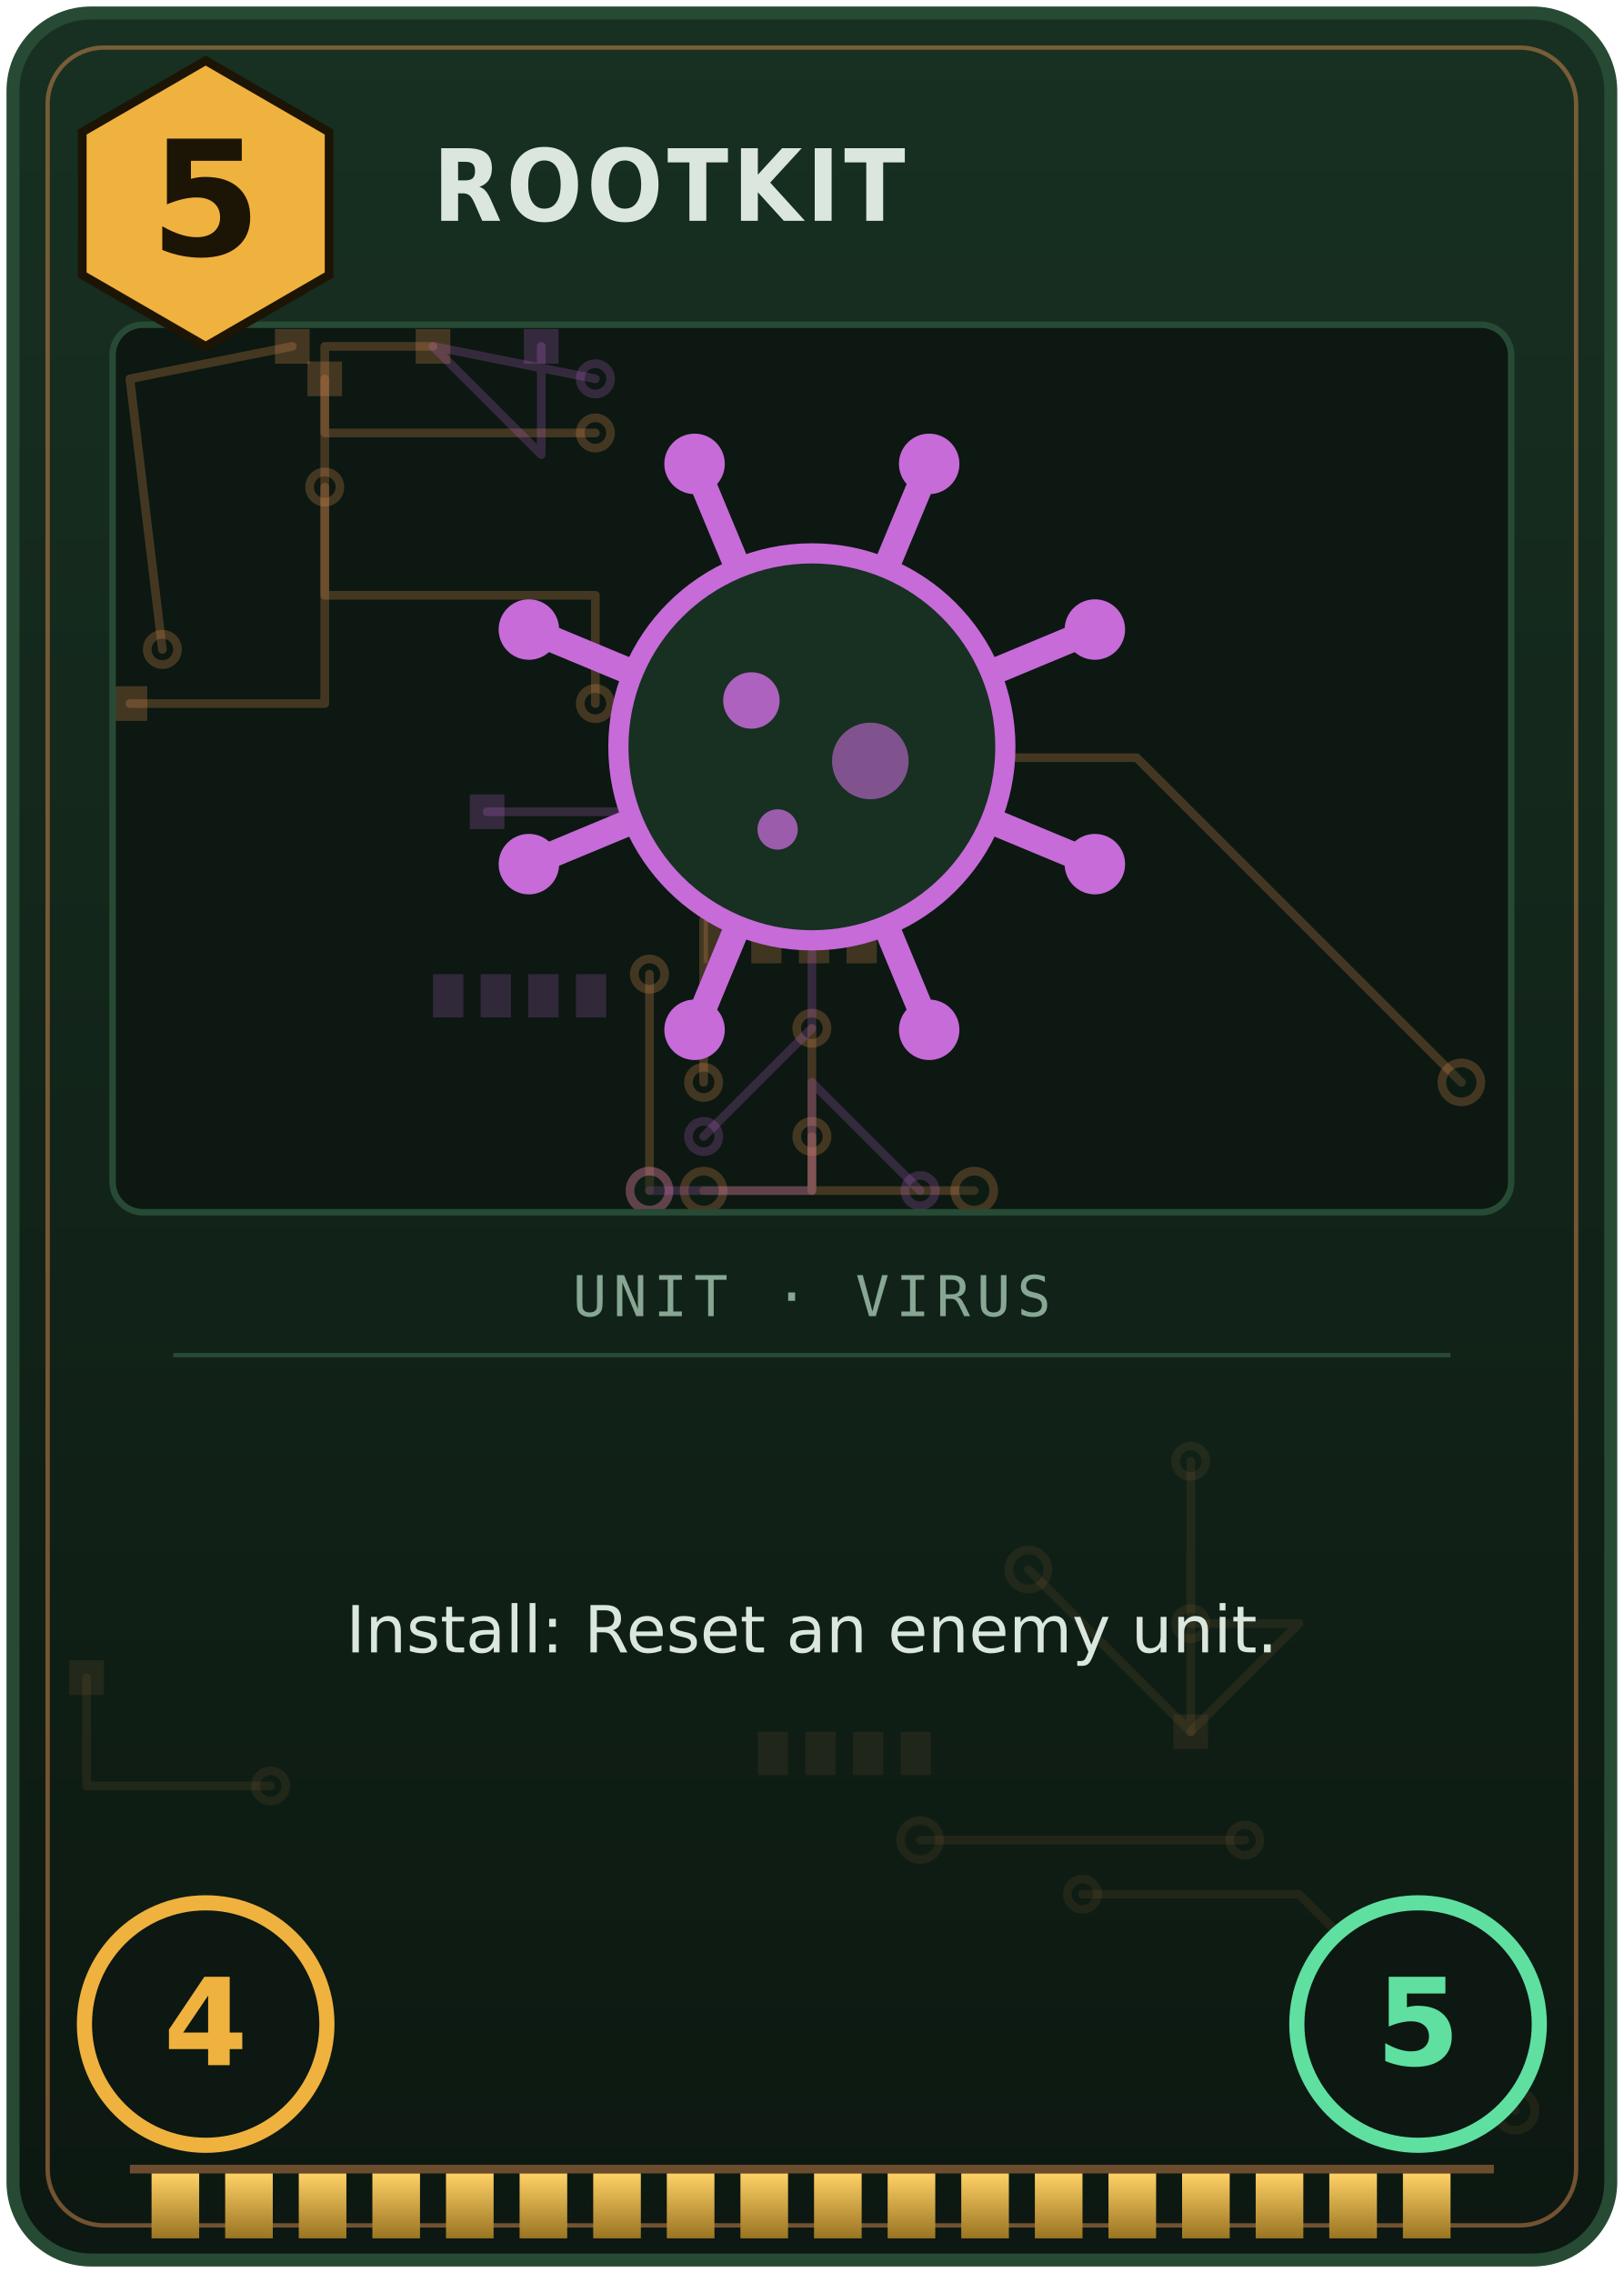
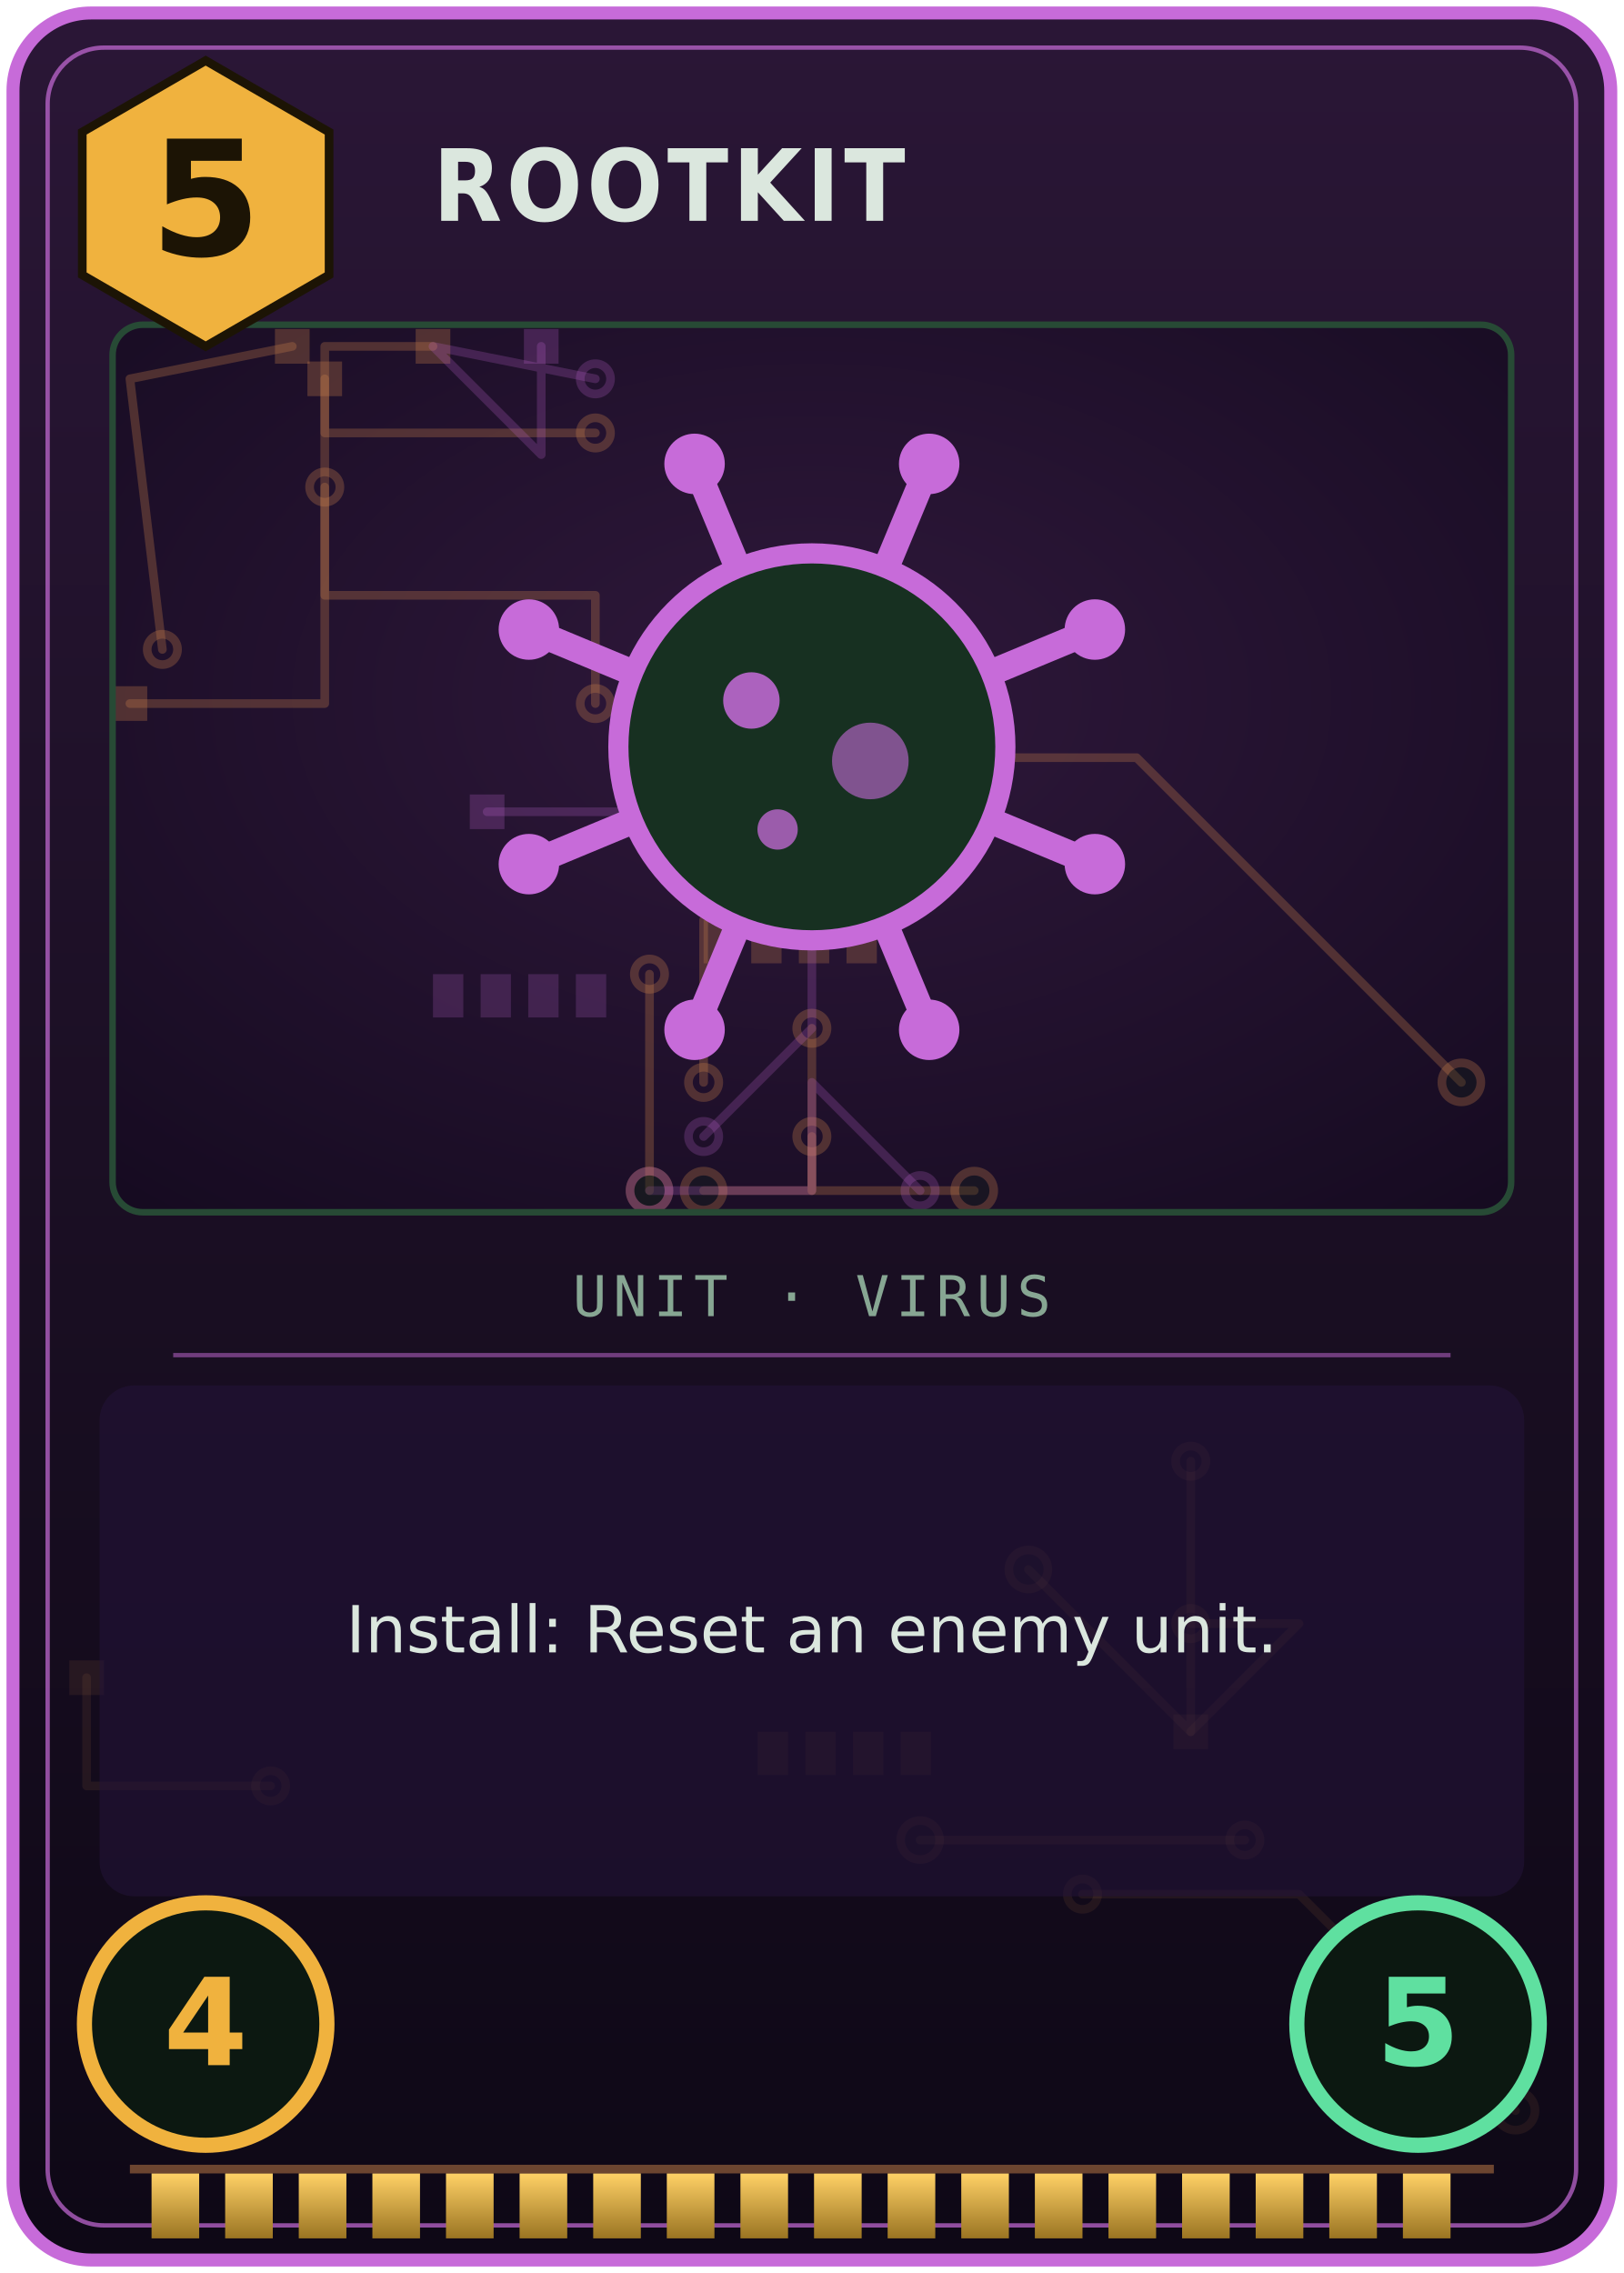
<svg xmlns="http://www.w3.org/2000/svg" width="750" height="1050" viewBox="0 0 750 1050">
  <defs>
    <linearGradient id="bggrad" x1="0" y1="0" x2="0" y2="1">
-       <stop offset="0" stop-color="#173021" />
-       <stop offset="0.5" stop-color="#122419" />
-       <stop offset="1" stop-color="#0c1811" />
+       <stop offset="0" stop-color="#2a1636" />
+       <stop offset="0.5" stop-color="#1b0f24" />
+       <stop offset="1" stop-color="#0e0816" />
    </linearGradient>
+     <radialGradient id="artgrad" cx="0.5" cy="0.42" r="0.75">
+       <stop offset="0" stop-color="#2f183b" />
+       <stop offset="1" stop-color="#160b21" />
+     </radialGradient>
    <linearGradient id="guldgrad" x1="0" y1="0" x2="0" y2="1">
      <stop offset="0" stop-color="#ffd166" />
      <stop offset="1" stop-color="#9a7422" />
    </linearGradient>
    <clipPath id="artclip">
      <rect x="52" y="150" width="646" height="410" rx="14" />
    </clipPath>
  </defs>
-   <rect x="6" y="6" width="738" height="1038" rx="36" fill="url(#bggrad)" stroke="#274a35" stroke-width="6" />
-   <rect x="22" y="22" width="706" height="1006" rx="26" fill="none" stroke="#c9814a" stroke-width="2" opacity="0.55" />
+   <rect x="6" y="6" width="738" height="1038" rx="36" fill="url(#bggrad)" stroke="#c76bd9" stroke-width="6" />
+   <rect x="22" y="22" width="706" height="1006" rx="26" fill="none" stroke="#c76bd9" stroke-width="2" opacity="0.7" />
  <circle cx="550" cy="750" r="7" fill="none" stroke="#c9814a" stroke-width="4" opacity="0.1" />
  <path d="M 550 750 L 600 750 L 550 800" fill="none" stroke="#c9814a" stroke-width="4" stroke-linecap="round" stroke-linejoin="round" opacity="0.1" />
  <rect x="542" y="792" width="16" height="16" fill="#c9814a" opacity="0.1" />
  <circle cx="550" cy="675" r="7" fill="none" stroke="#c9814a" stroke-width="4" opacity="0.1" />
  <path d="M 550 675 L 550 800 L 475 725" fill="none" stroke="#c9814a" stroke-width="4" stroke-linecap="round" stroke-linejoin="round" opacity="0.1" />
  <circle cx="475" cy="725" r="9" fill="#122419" stroke="#c9814a" stroke-width="4" opacity="0.1" />
  <circle cx="125" cy="825" r="7" fill="none" stroke="#c9814a" stroke-width="4" opacity="0.1" />
  <path d="M 125 825 L 40 825 L 40 775" fill="none" stroke="#c9814a" stroke-width="4" stroke-linecap="round" stroke-linejoin="round" opacity="0.1" />
  <rect x="32" y="767" width="16" height="16" fill="#c9814a" opacity="0.1" />
  <circle cx="500" cy="875" r="7" fill="none" stroke="#c9814a" stroke-width="4" opacity="0.1" />
  <path d="M 500 875 L 600 875 L 700 975" fill="none" stroke="#c9814a" stroke-width="4" stroke-linecap="round" stroke-linejoin="round" opacity="0.1" />
  <circle cx="700" cy="975" r="9" fill="#122419" stroke="#c9814a" stroke-width="4" opacity="0.1" />
  <circle cx="575" cy="850" r="7" fill="none" stroke="#c9814a" stroke-width="4" opacity="0.1" />
  <path d="M 575 850 L 425 850" fill="none" stroke="#c9814a" stroke-width="4" stroke-linecap="round" stroke-linejoin="round" opacity="0.1" />
  <circle cx="425" cy="850" r="9" fill="#122419" stroke="#c9814a" stroke-width="4" opacity="0.1" />
  <rect x="350" y="800" width="14" height="20" fill="#c9814a" opacity="0.09" />
  <rect x="372" y="800" width="14" height="20" fill="#c9814a" opacity="0.09" />
  <rect x="394" y="800" width="14" height="20" fill="#c9814a" opacity="0.09" />
  <rect x="416" y="800" width="14" height="20" fill="#c9814a" opacity="0.09" />
  <g clip-path="url(#artclip)">
-     <rect x="52" y="150" width="646" height="410" fill="#0c1811" />
+     <rect x="52" y="150" width="646" height="410" fill="url(#artgrad)" />
    <circle cx="275" cy="200" r="7" fill="none" stroke="#c9814a" stroke-width="4" opacity="0.3" />
    <path d="M 275 200 L 150 200 L 150 160 L 200 160" fill="none" stroke="#c9814a" stroke-width="4" stroke-linecap="round" stroke-linejoin="round" opacity="0.3" />
    <rect x="192" y="152" width="16" height="16" fill="#c9814a" opacity="0.3" />
    <circle cx="375" cy="475" r="7" fill="none" stroke="#c9814a" stroke-width="4" opacity="0.3" />
    <path d="M 375 475 L 375 550 L 325 550" fill="none" stroke="#c9814a" stroke-width="4" stroke-linecap="round" stroke-linejoin="round" opacity="0.3" />
    <circle cx="325" cy="550" r="9" fill="#122419" stroke="#c9814a" stroke-width="4" opacity="0.3" />
    <circle cx="375" cy="525" r="7" fill="none" stroke="#c9814a" stroke-width="4" opacity="0.3" />
    <path d="M 375 525 L 375 550 L 450 550" fill="none" stroke="#c9814a" stroke-width="4" stroke-linecap="round" stroke-linejoin="round" opacity="0.3" />
    <circle cx="450" cy="550" r="9" fill="#122419" stroke="#c9814a" stroke-width="4" opacity="0.3" />
    <circle cx="75" cy="300" r="7" fill="none" stroke="#c9814a" stroke-width="4" opacity="0.3" />
    <path d="M 75 300 L 60 175 L 135 160" fill="none" stroke="#c9814a" stroke-width="4" stroke-linecap="round" stroke-linejoin="round" opacity="0.3" />
    <rect x="127" y="152" width="16" height="16" fill="#c9814a" opacity="0.3" />
    <circle cx="375" cy="350" r="7" fill="none" stroke="#c9814a" stroke-width="4" opacity="0.3" />
    <path d="M 375 350 L 525 350 L 675 500" fill="none" stroke="#c9814a" stroke-width="4" stroke-linecap="round" stroke-linejoin="round" opacity="0.3" />
    <circle cx="675" cy="500" r="9" fill="#122419" stroke="#c9814a" stroke-width="4" opacity="0.3" />
    <circle cx="300" cy="450" r="7" fill="none" stroke="#c9814a" stroke-width="4" opacity="0.3" />
    <path d="M 300 450 L 300 550" fill="none" stroke="#c9814a" stroke-width="4" stroke-linecap="round" stroke-linejoin="round" opacity="0.3" />
    <circle cx="300" cy="550" r="9" fill="#122419" stroke="#c9814a" stroke-width="4" opacity="0.3" />
    <circle cx="325" cy="500" r="7" fill="none" stroke="#c9814a" stroke-width="4" opacity="0.3" />
    <path d="M 325 500 L 325 425 L 425 325" fill="none" stroke="#c9814a" stroke-width="4" stroke-linecap="round" stroke-linejoin="round" opacity="0.3" />
    <circle cx="425" cy="325" r="9" fill="#122419" stroke="#c9814a" stroke-width="4" opacity="0.3" />
    <circle cx="275" cy="325" r="7" fill="none" stroke="#c9814a" stroke-width="4" opacity="0.3" />
    <path d="M 275 325 L 275 275 L 150 275 L 150 175" fill="none" stroke="#c9814a" stroke-width="4" stroke-linecap="round" stroke-linejoin="round" opacity="0.3" />
    <rect x="142" y="167" width="16" height="16" fill="#c9814a" opacity="0.3" />
    <circle cx="150" cy="225" r="7" fill="none" stroke="#c9814a" stroke-width="4" opacity="0.3" />
    <path d="M 150 225 L 150 325 L 60 325" fill="none" stroke="#c9814a" stroke-width="4" stroke-linecap="round" stroke-linejoin="round" opacity="0.3" />
    <rect x="52" y="317" width="16" height="16" fill="#c9814a" opacity="0.3" />
    <rect x="325" y="425" width="14" height="20" fill="#c9814a" opacity="0.27" />
    <rect x="347" y="425" width="14" height="20" fill="#c9814a" opacity="0.27" />
    <rect x="369" y="425" width="14" height="20" fill="#c9814a" opacity="0.27" />
    <rect x="391" y="425" width="14" height="20" fill="#c9814a" opacity="0.27" />
    <circle cx="275" cy="175" r="7" fill="none" stroke="#c76bd9" stroke-width="4" opacity="0.22" />
    <path d="M 275 175 L 200 160 L 250 210 L 250 160" fill="none" stroke="#c76bd9" stroke-width="4" stroke-linecap="round" stroke-linejoin="round" opacity="0.22" />
    <rect x="242" y="152" width="16" height="16" fill="#c76bd9" opacity="0.22" />
    <circle cx="325" cy="525" r="7" fill="none" stroke="#c76bd9" stroke-width="4" opacity="0.22" />
    <path d="M 325 525 L 375 475 L 375 375 L 225 375" fill="none" stroke="#c76bd9" stroke-width="4" stroke-linecap="round" stroke-linejoin="round" opacity="0.22" />
    <rect x="217" y="367" width="16" height="16" fill="#c76bd9" opacity="0.22" />
    <circle cx="425" cy="550" r="7" fill="none" stroke="#c76bd9" stroke-width="4" opacity="0.22" />
    <path d="M 425 550 L 375 500 L 375 550 L 300 550" fill="none" stroke="#c76bd9" stroke-width="4" stroke-linecap="round" stroke-linejoin="round" opacity="0.22" />
    <circle cx="300" cy="550" r="9" fill="#122419" stroke="#c76bd9" stroke-width="4" opacity="0.22" />
    <rect x="200" y="450" width="14" height="20" fill="#c76bd9" opacity="0.198" />
    <rect x="222" y="450" width="14" height="20" fill="#c76bd9" opacity="0.198" />
    <rect x="244" y="450" width="14" height="20" fill="#c76bd9" opacity="0.198" />
    <rect x="266" y="450" width="14" height="20" fill="#c76bd9" opacity="0.198" />
    <g transform="translate(375 345) scale(0.931) translate(-375 -345)">
      <line x1="463.7" y1="381.7" x2="515.4" y2="403.2" stroke="#c76bd9" stroke-width="13" stroke-linecap="round" />
      <circle cx="515.4" cy="403.2" r="15" fill="#c76bd9" />
      <line x1="411.7" y1="433.7" x2="433.2" y2="485.4" stroke="#c76bd9" stroke-width="13" stroke-linecap="round" />
      <circle cx="433.2" cy="485.4" r="15" fill="#c76bd9" />
      <line x1="338.3" y1="433.7" x2="316.8" y2="485.4" stroke="#c76bd9" stroke-width="13" stroke-linecap="round" />
      <circle cx="316.8" cy="485.4" r="15" fill="#c76bd9" />
      <line x1="286.3" y1="381.7" x2="234.6" y2="403.2" stroke="#c76bd9" stroke-width="13" stroke-linecap="round" />
      <circle cx="234.6" cy="403.2" r="15" fill="#c76bd9" />
      <line x1="286.3" y1="308.3" x2="234.6" y2="286.8" stroke="#c76bd9" stroke-width="13" stroke-linecap="round" />
      <circle cx="234.6" cy="286.8" r="15" fill="#c76bd9" />
      <line x1="338.3" y1="256.3" x2="316.8" y2="204.6" stroke="#c76bd9" stroke-width="13" stroke-linecap="round" />
      <circle cx="316.8" cy="204.6" r="15" fill="#c76bd9" />
      <line x1="411.7" y1="256.3" x2="433.2" y2="204.6" stroke="#c76bd9" stroke-width="13" stroke-linecap="round" />
      <circle cx="433.2" cy="204.6" r="15" fill="#c76bd9" />
      <line x1="463.7" y1="308.3" x2="515.4" y2="286.8" stroke="#c76bd9" stroke-width="13" stroke-linecap="round" />
      <circle cx="515.4" cy="286.8" r="15" fill="#c76bd9" />
      <circle cx="375" cy="345" r="96" fill="#173021" stroke="#c76bd9" stroke-width="10" />
      <circle cx="345" cy="322" r="14" fill="#c76bd9" opacity="0.85" />
      <circle cx="404" cy="352" r="19" fill="#c76bd9" opacity="0.6" />
      <circle cx="358" cy="386" r="10" fill="#c76bd9" opacity="0.75" />
    </g>
  </g>
  <rect x="52" y="150" width="646" height="410" rx="14" fill="none" stroke="#274a35" stroke-width="3" />
  <text x="200" y="102" font-family="DejaVu Sans Condensed" font-weight="bold" font-size="46" letter-spacing="2" fill="#dbe7de">ROOTKIT</text>
  <polygon points="95,28 152,61 152,127 95,160 38,127 38,61" fill="#f0b23e" stroke="#1c1405" stroke-width="4" />
  <text x="95" y="118" text-anchor="middle" font-family="DejaVu Sans" font-weight="bold" font-size="74" fill="#1c1405">5</text>
  <text x="375" y="608" text-anchor="middle" font-family="DejaVu Sans Mono" font-size="26" letter-spacing="3" fill="#87a693">UNIT · VIRUS</text>
-   <line x1="80" y1="626" x2="670" y2="626" stroke="#274a35" stroke-width="2" />
+   <line x1="80" y1="626" x2="670" y2="626" stroke="#c76bd9" stroke-width="2" opacity="0.5" />
+   <rect x="46" y="640" width="658" height="236" rx="16" fill="#231338" opacity="0.55" />
  <text x="375" y="763.3" text-anchor="middle" font-family="DejaVu Sans" font-size="30" fill="#dbe7de">Install: Reset an enemy unit.</text>
  <circle cx="95" cy="935" r="56" fill="#0c1811" stroke="#f0b23e" stroke-width="7" />
  <text x="95" y="954" text-anchor="middle" font-family="DejaVu Sans" font-weight="bold" font-size="56" fill="#f0b23e">4</text>
  <circle cx="655" cy="935" r="56" fill="#0c1811" stroke="#5fe0a0" stroke-width="7" />
  <text x="655" y="954" text-anchor="middle" font-family="DejaVu Sans" font-weight="bold" font-size="56" fill="#5fe0a0">5</text>
  <rect x="70" y="1004" width="22" height="30" fill="url(#guldgrad)" />
  <rect x="104" y="1004" width="22" height="30" fill="url(#guldgrad)" />
  <rect x="138" y="1004" width="22" height="30" fill="url(#guldgrad)" />
  <rect x="172" y="1004" width="22" height="30" fill="url(#guldgrad)" />
  <rect x="206" y="1004" width="22" height="30" fill="url(#guldgrad)" />
  <rect x="240" y="1004" width="22" height="30" fill="url(#guldgrad)" />
  <rect x="274" y="1004" width="22" height="30" fill="url(#guldgrad)" />
  <rect x="308" y="1004" width="22" height="30" fill="url(#guldgrad)" />
  <rect x="342" y="1004" width="22" height="30" fill="url(#guldgrad)" />
  <rect x="376" y="1004" width="22" height="30" fill="url(#guldgrad)" />
  <rect x="410" y="1004" width="22" height="30" fill="url(#guldgrad)" />
  <rect x="444" y="1004" width="22" height="30" fill="url(#guldgrad)" />
  <rect x="478" y="1004" width="22" height="30" fill="url(#guldgrad)" />
  <rect x="512" y="1004" width="22" height="30" fill="url(#guldgrad)" />
  <rect x="546" y="1004" width="22" height="30" fill="url(#guldgrad)" />
  <rect x="580" y="1004" width="22" height="30" fill="url(#guldgrad)" />
  <rect x="614" y="1004" width="22" height="30" fill="url(#guldgrad)" />
  <rect x="648" y="1004" width="22" height="30" fill="url(#guldgrad)" />
  <rect x="60" y="1000" width="630" height="4" fill="#c9814a" opacity="0.5" />
</svg>
